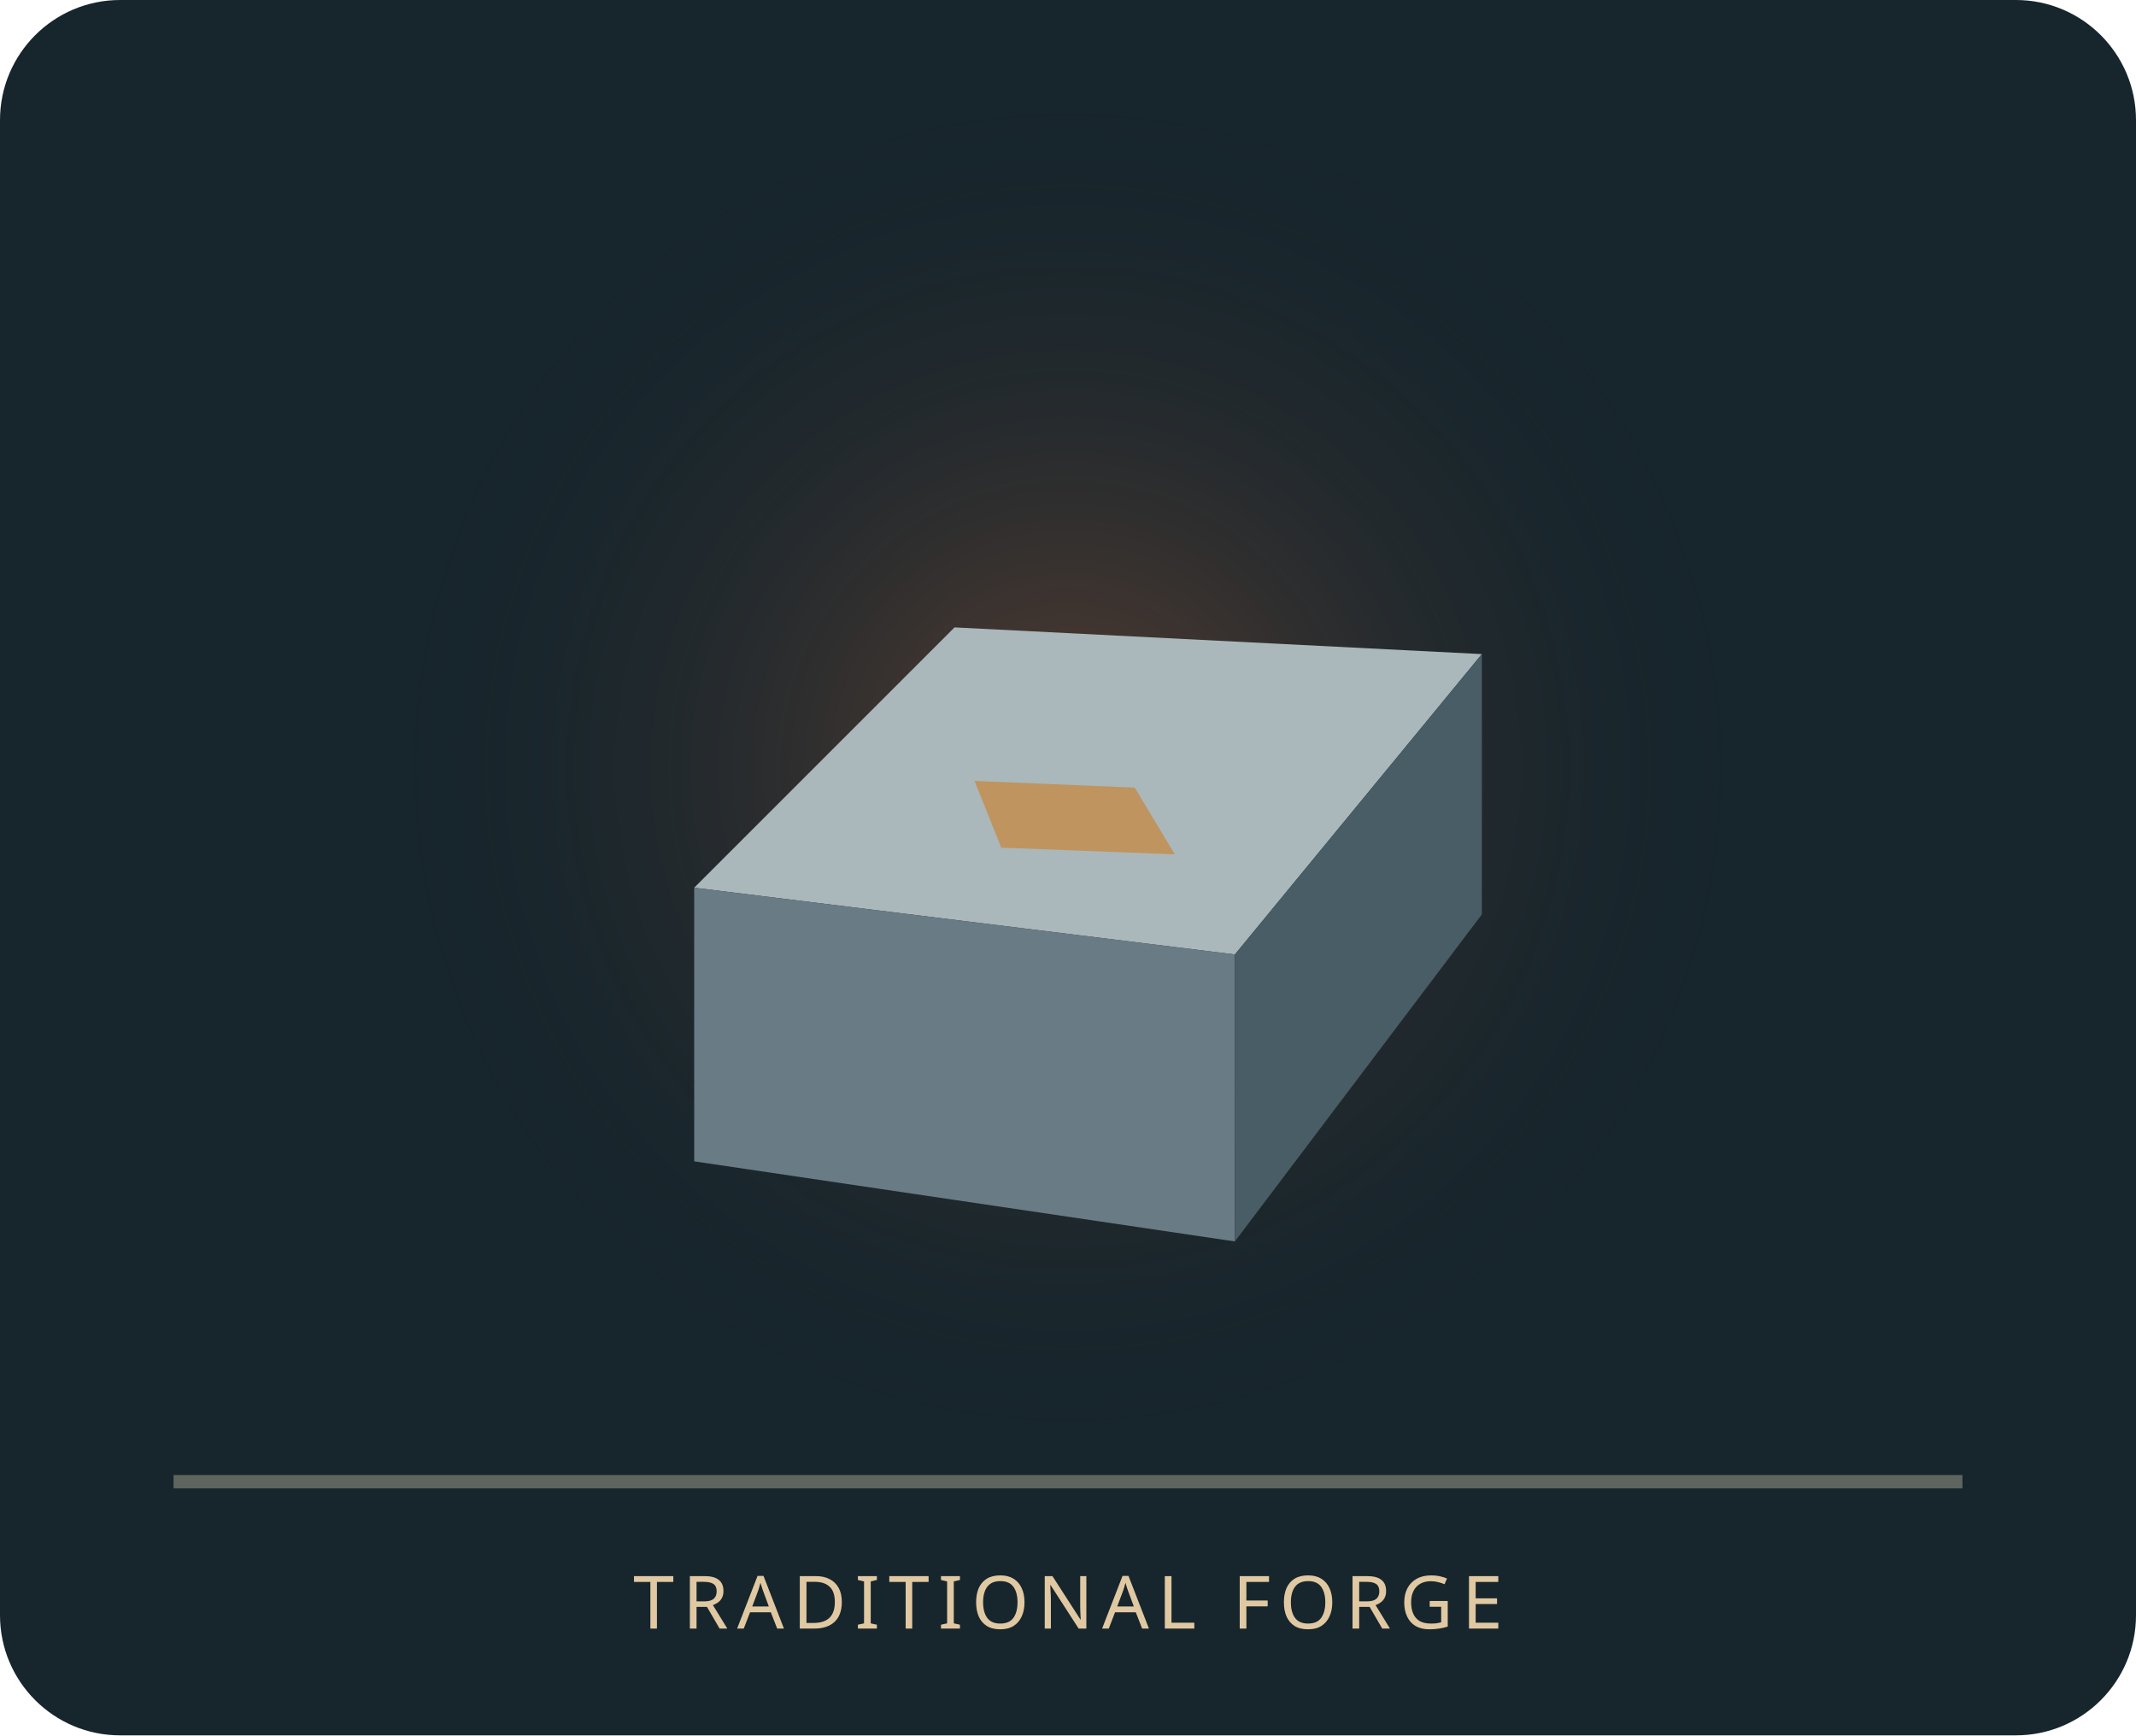
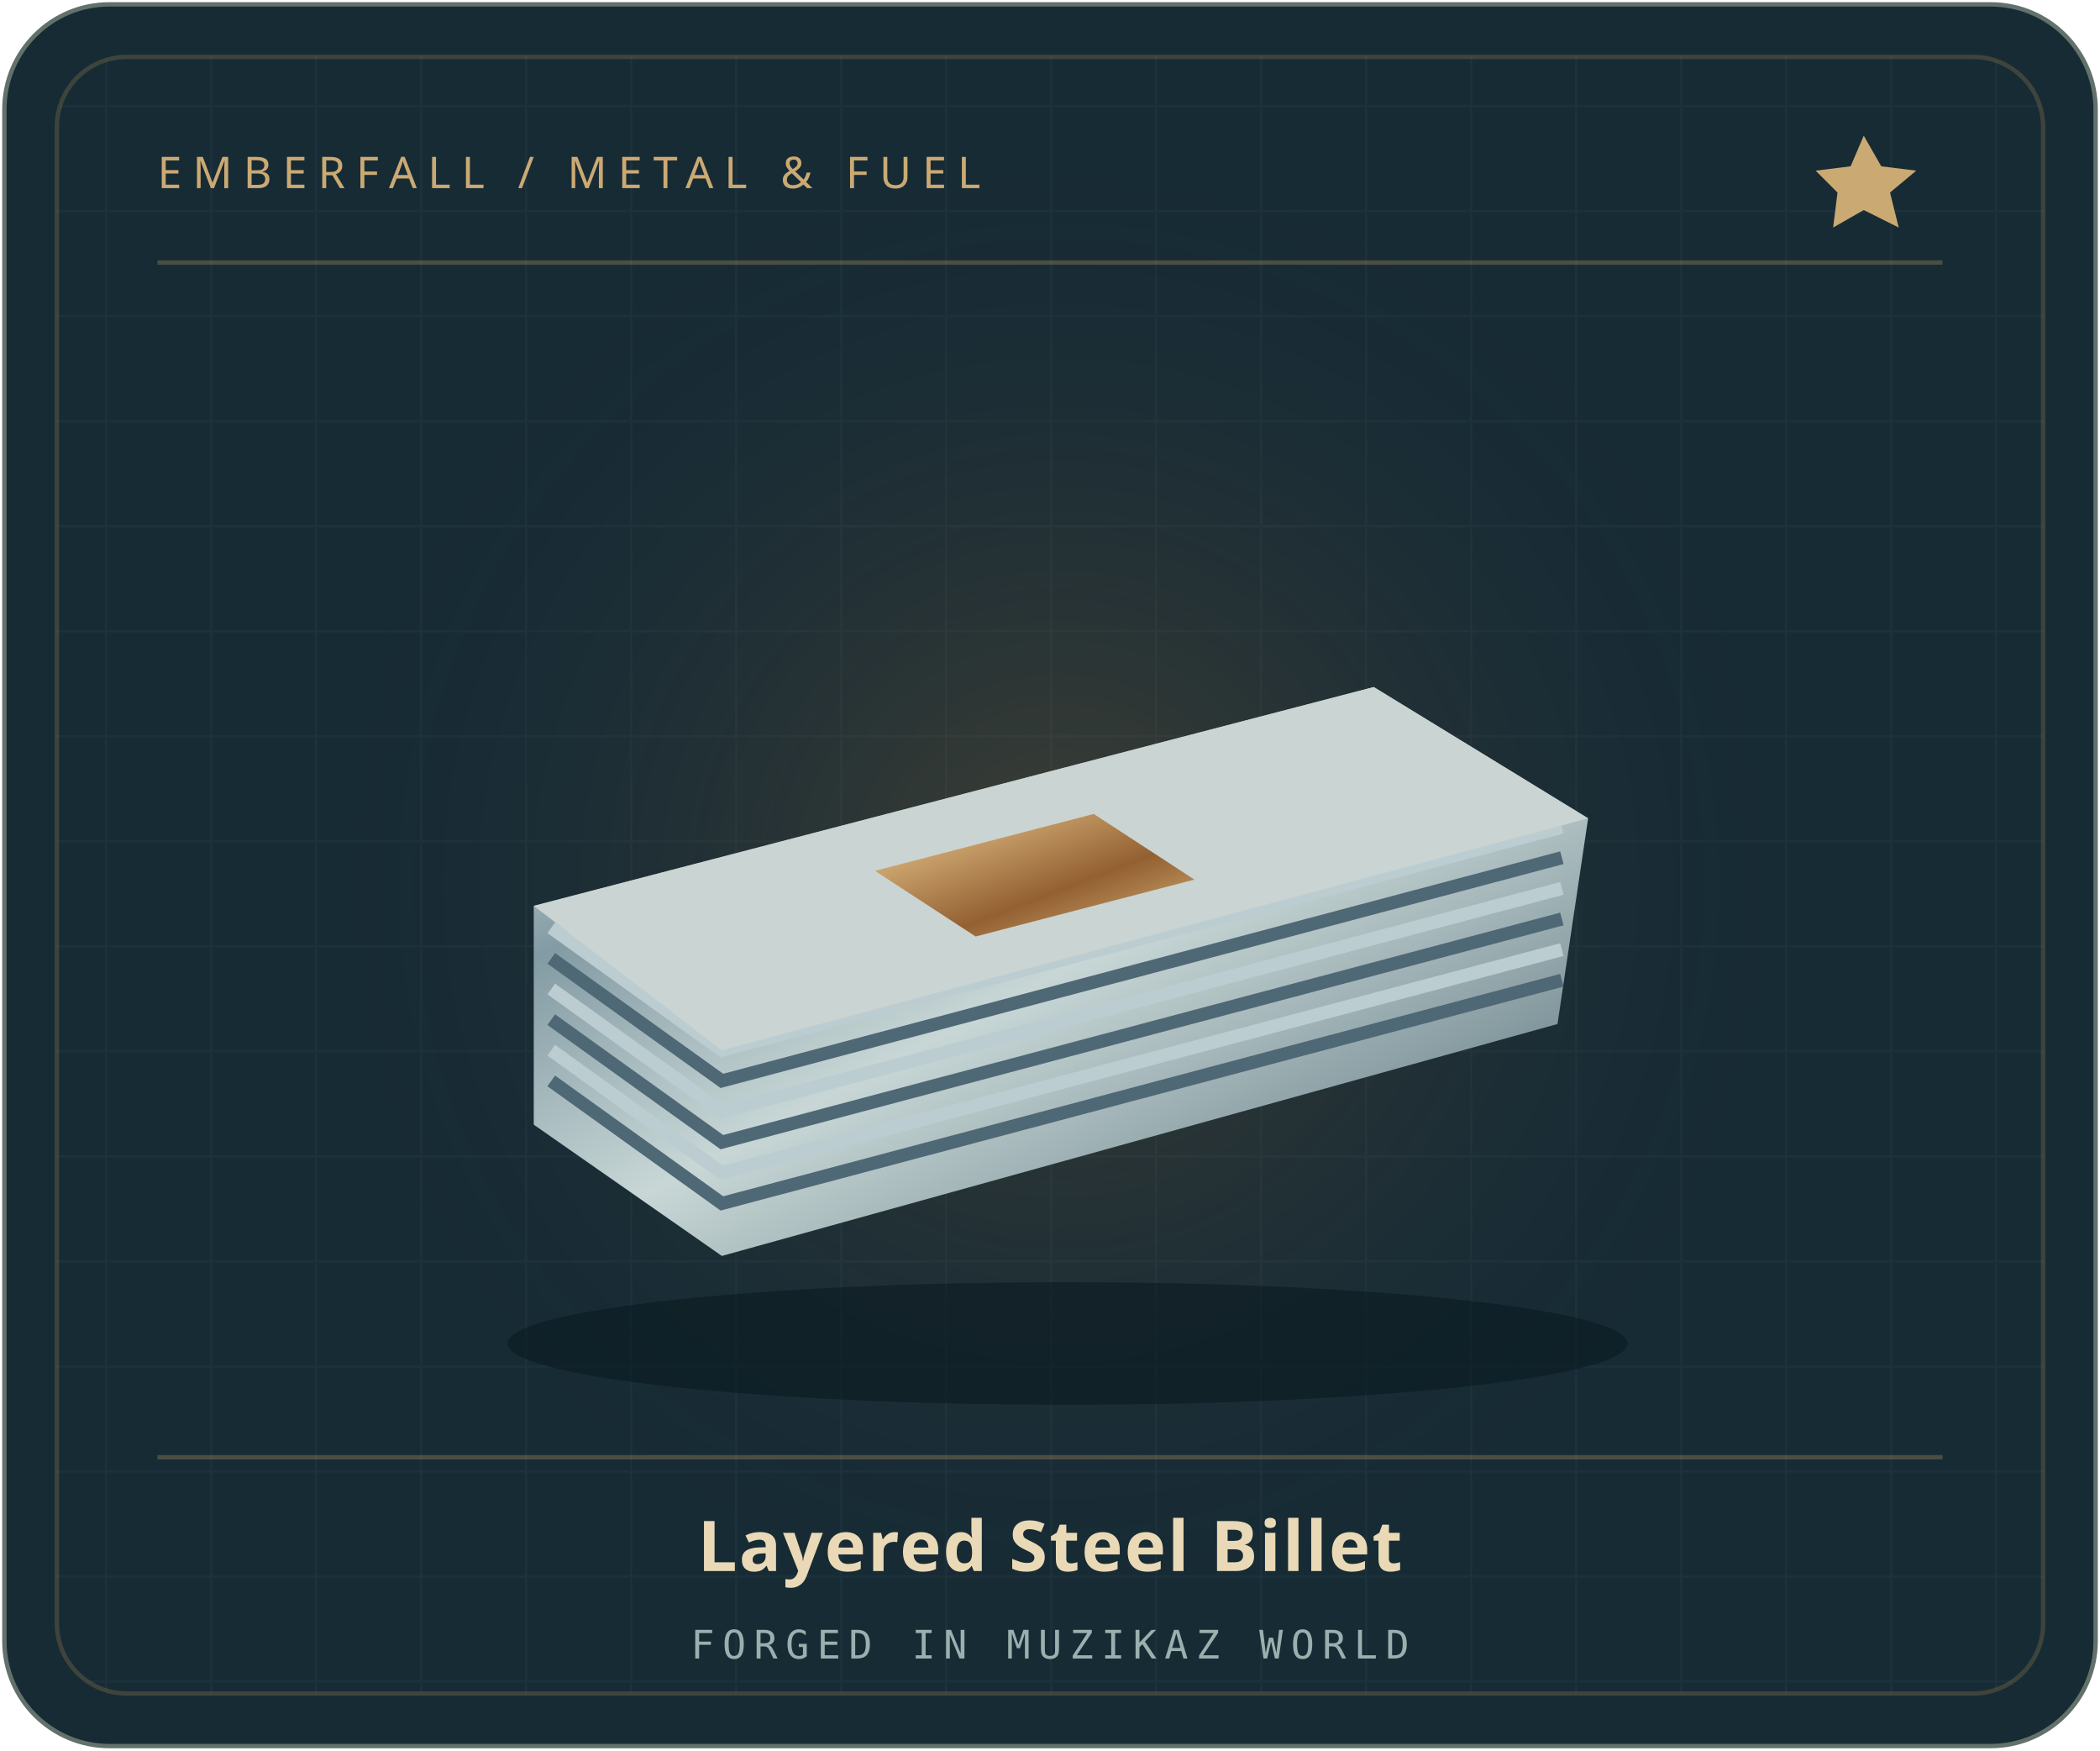
- <svg xmlns="http://www.w3.org/2000/svg" viewBox="0 0 320 260" role="img" aria-labelledby="title desc">
+ <svg xmlns="http://www.w3.org/2000/svg" viewBox="0 0 480 400" width="480" height="400" role="img" aria-labelledby="title desc" data-forge-artwork="forge-steel-billet" data-artwork-version="metallurgy-v2">
  <defs>
-     <linearGradient id="steel" x2="1" y2="1">
-       <stop stop-color="#c3cdd0" />
-       <stop offset=".5" stop-color="#647782" />
-       <stop offset="1" stop-color="#adbbc0" />
+     <linearGradient id="steel" x1="0" y1="0" x2="1" y2="1">
+       <stop stop-color="#e1e9e6" />
+       <stop offset=".24" stop-color="#839ba4" />
+       <stop offset=".5" stop-color="#c8d7d6" />
+       <stop offset="1" stop-color="#4b6571" />
    </linearGradient>
-     <radialGradient id="glow">
-       <stop stop-color="#9c5838" stop-opacity=".5" />
-       <stop offset="1" stop-color="#17252c" stop-opacity="0" />
+     <linearGradient id="iron" x1="0" y1="0" x2="1" y2="1">
+       <stop stop-color="#70858c" />
+       <stop offset=".4" stop-color="#344851" />
+       <stop offset="1" stop-color="#182c36" />
+     </linearGradient>
+     <linearGradient id="bronze" x1="0" y1="0" x2="1" y2="1">
+       <stop stop-color="#f2d397" />
+       <stop offset=".25" stop-color="#c9a16b" />
+       <stop offset=".6" stop-color="#936032" />
+       <stop offset="1" stop-color="#d9b67a" />
+     </linearGradient>
+     <linearGradient id="wood" x1="0" y1="0" x2="1" y2=".3">
+       <stop stop-color="#b28b59" />
+       <stop offset=".4" stop-color="#785237" />
+       <stop offset=".6" stop-color="#9c714a" />
+       <stop offset="1" stop-color="#553a2c" />
+     </linearGradient>
+     <linearGradient id="leather">
+       <stop stop-color="#ad7950" />
+       <stop offset=".4" stop-color="#624936" />
+       <stop offset="1" stop-color="#3b322b" />
+     </linearGradient>
+     <linearGradient id="brick" x1="0" y1="0" x2="1" y2="1">
+       <stop stop-color="#9d7353" />
+       <stop offset="1" stop-color="#4f4036" />
+     </linearGradient>
+     <linearGradient id="stone">
+       <stop stop-color="#d0c6ac" />
+       <stop offset=".5" stop-color="#8e9288" />
+       <stop offset="1" stop-color="#5d6a6b" />
+     </linearGradient>
+     <linearGradient id="water" x1="0" y1="0" x2="1" y2="1">
+       <stop stop-color="#a0cbd0" />
+       <stop offset=".55" stop-color="#528596" />
+       <stop offset="1" stop-color="#2d5769" />
+     </linearGradient>
+     <linearGradient id="canvas">
+       <stop stop-color="#dfc896" />
+       <stop offset="1" stop-color="#94764f" />
+     </linearGradient>
+     <linearGradient id="fire" x1="0" y1="1" x2="0" y2="0">
+       <stop stop-color="#d64e1f" />
+       <stop offset=".5" stop-color="#ffab47" />
+       <stop offset="1" stop-color="#fff0b0" />
+     </linearGradient>
+     <radialGradient id="aura">
+       <stop stop-color="#bc7c3540" />
+       <stop offset="1" stop-color="#1c2c34" stop-opacity="0" />
    </radialGradient>
+     <pattern id="grid" width="24" height="24" patternUnits="userSpaceOnUse">
+       <path d="M24 0H0v24" fill="none" stroke="#9bb9bb0b" />
+     </pattern>
  </defs>
-   <rect width="320" height="260" rx="18" fill="#17252c" />
-   <circle cx="160" cy="115" r="100" fill="url(#glow)" />
-   <path d="M26 222h268" stroke="#5d655e" stroke-width="2" />
-   <path d="m104 133 39-39 79 4-37 45z" fill="#aab8bc" />
-   <path d="m104 133 81 10v43l-81-12z" fill="#697b85" />
-   <path d="m185 143 37-45v39l-37 49z" fill="#495d67" />
-   <path d="m146 117 24 1 6 10-26-1z" fill="#bf945e" />
-   <text x="160" y="244" text-anchor="middle" font-family="sans-serif" font-size="11" letter-spacing="1.3" fill="#e0c9a2">TRADITIONAL FORGE</text>
+   <rect x="1" y="1" width="478" height="398" rx="24" fill="#172b35" stroke="#62716a" />
+   <rect x="13" y="13" width="454" height="374" rx="16" fill="url(#grid)" stroke="#bf98553b" />
+   <circle cx="242" cy="202" r="169" fill="url(#aura)" />
+   <path d="M36 60h408M36 333h408" stroke="#b4946055" />
+   <text x="36" y="43" font-family="sans-serif" font-size="10" letter-spacing="2.5" fill="#cba973">EMBERFALL / METAL &amp; FUEL</text>
+   <path d="m426 31 4 7 8 1-6 5 2 8-8-4-7 4 1-8-5-5 8-1z" fill="#cba973" />
+   <ellipse cx="244" cy="307" rx="128" ry="14" fill="#07171d" opacity=".55" />
+   <g data-forge-drawing="forge-steel-billet">
+     <path d="M122 207l192-50 49 30-7 47-191 53-43-30z" fill="url(#steel)" />
+     <path d="M126 212l39 28 192-51" fill="none" stroke="#bccdd1" stroke-width="3" />
+     <path d="M126 219l39 28 192-51" fill="none" stroke="#4f6875" stroke-width="3" />
+     <path d="M126 226l39 28 192-51" fill="none" stroke="#bccdd1" stroke-width="3" />
+     <path d="M126 233l39 28 192-51" fill="none" stroke="#4f6875" stroke-width="3" />
+     <path d="M126 240l39 28 192-51" fill="none" stroke="#bccdd1" stroke-width="3" />
+     <path d="M126 247l39 28 192-51" fill="none" stroke="#4f6875" stroke-width="3" />
+     <path d="M122 207l192-50 49 30-198 53z" fill="#cad4d2" />
+     <path d="M200 199l50-13 23 15-50 13z" fill="url(#bronze)" />
+   </g>
+   <text x="240" y="359" text-anchor="middle" font-family="sans-serif" font-size="16" font-weight="600" letter-spacing=".4" fill="#e9d9b6">Layered Steel Billet</text>
+   <text x="240" y="379" text-anchor="middle" font-family="monospace" font-size="9" letter-spacing="1.8" fill="#99b0ae">FORGED IN MUZIKAZ WORLD</text>
</svg>
